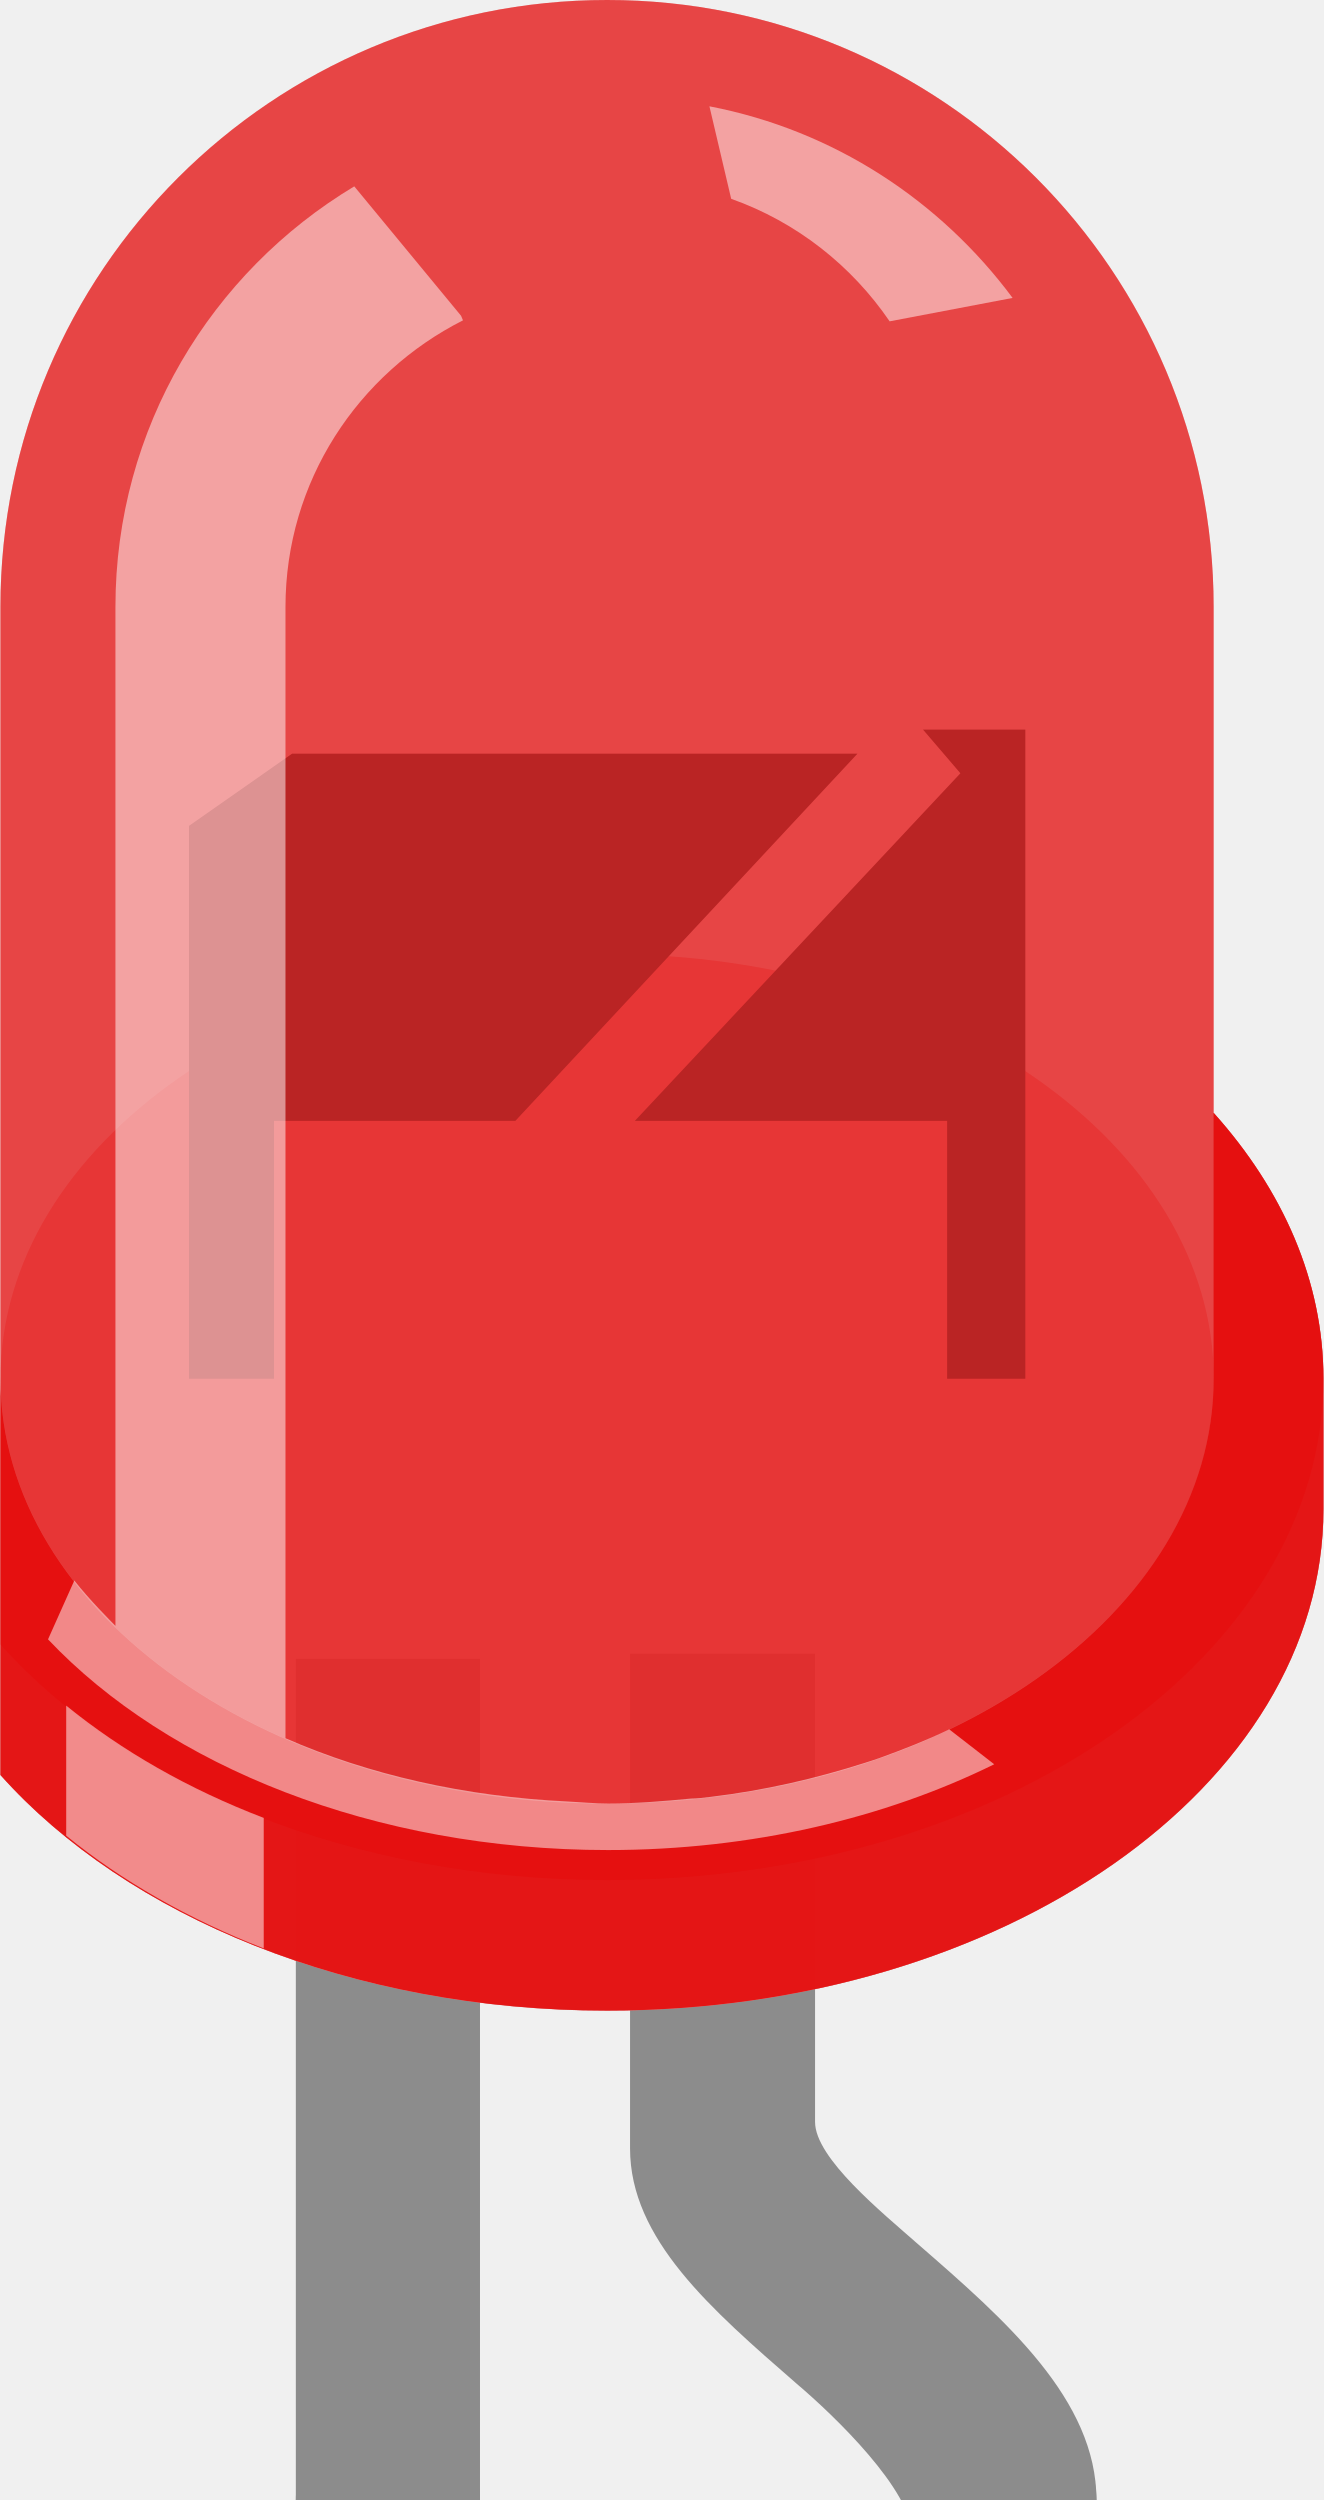
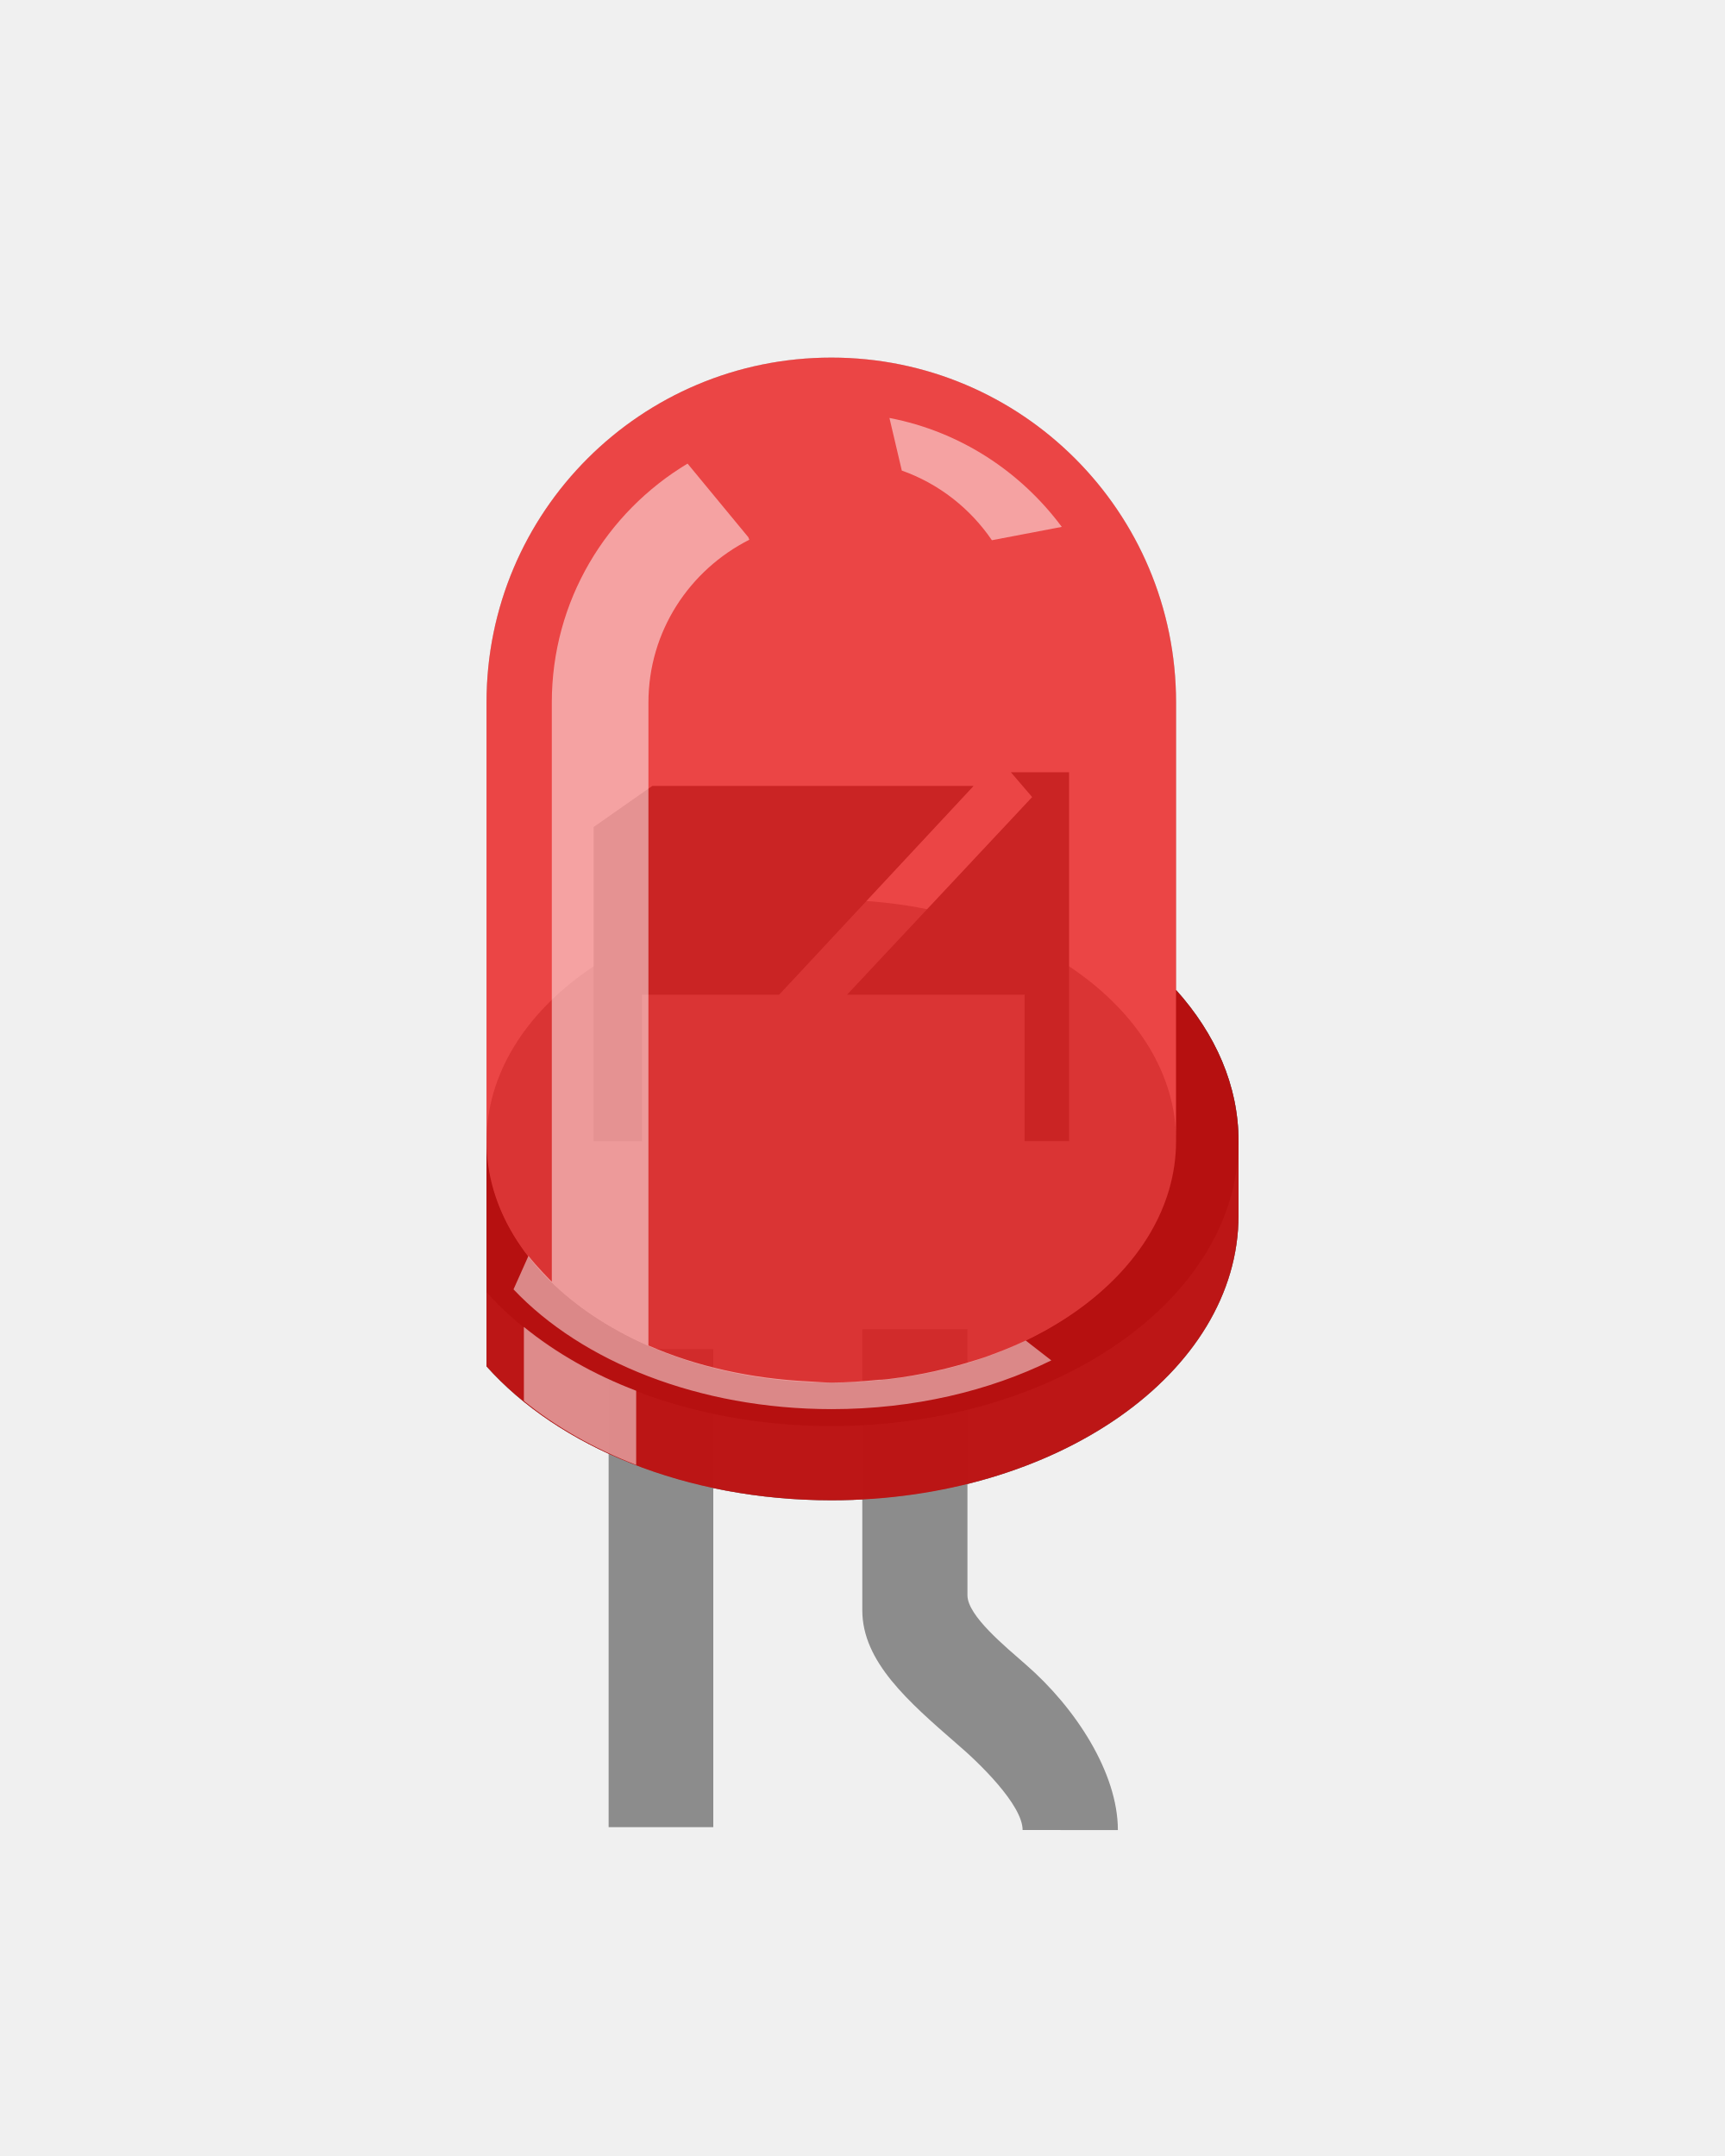
- <svg xmlns="http://www.w3.org/2000/svg" version="1.1" id="Layer_1" x="0px" y="0px" width="0.215in" height="0.406in" viewBox="0 0 21.467 40.565">
-   <g id="breadboard">
-     <rect id="connector0pin" x="4.793" y="35.307" fill="none" width="2.989" height="1" />
-     <rect id="connector1pin" x="14.793" y="35.307" fill="none" width="2.992" height="1" />
-     <line id="connector0leg" stroke-linecap="round" x1="6.287" y1="40.565" x2="6.287" y2="74.754" stroke="#8C8C8C" fill="none" stroke-width="2.988" />
-     <line id="connector1leg" stroke-linecap="round" x1="16.29" y1="40.565" x2="16.29" y2="74.754" stroke="#8C8C8C" fill="none" stroke-width="2.988" />
-     <rect x="4.793" y="26.916" fill="#8C8C8C" width="2.988" height="13.649" />
-     <path fill="#8C8C8C" d="M17.784,40.565c0-1.63-1.479-2.92-2.9-4.155c-0.578-0.51-1.666-1.391-1.666-1.979v-7.598h-3.002v8.028   c0,1.47,1.316,2.609,2.703,3.817c0.617,0.522,1.873,1.736,1.873,2.458" />
-     <g id="g12">
-       <path id="color_path14" opacity="0.3" fill="#E60000" d="M19.685,18.057V9.845    C19.685,4.41,15.285,0,9.844,0C4.41,0,0,4.402,0,9.845v18.957c2.047,2.293,5.69,3.823,9.844,3.823    c6.416,0,11.623-3.636,11.623-8.138v-2.116C21.466,20.784,20.808,19.31,19.685,18.057z" />
-       <path id="path16" opacity="0.5" fill="#E6E6E6" d="M19.685,18.057V9.845    C19.685,4.41,15.285,0,9.844,0C4.41,0,0,4.402,0,9.845v18.957c2.047,2.293,5.69,3.823,9.844,3.823    c6.416,0,11.623-3.636,11.623-8.138v-2.116C21.466,20.784,20.808,19.31,19.685,18.057z" />
-       <path id="path18" opacity="0.9" fill="#D1D1D1" d="M19.685,18.057v4.313    c0,3.804-4.397,6.896-9.841,6.896C4.41,29.266,0,26.184,0,22.37v4.313V28.8c2.047,2.294,5.69,3.823,9.844,3.823    c6.416,0,11.623-3.636,11.623-8.137V22.37C21.466,20.784,20.808,19.31,19.685,18.057z" />
-       <path id="color_path20" opacity="0.7" fill="#E60000" d="M19.685,18.057v4.313    c0,3.804-4.397,6.896-9.841,6.896C4.41,29.266,0,26.184,0,22.37v4.313V28.8c2.047,2.294,5.69,3.823,9.844,3.823    c6.416,0,11.623-3.636,11.623-8.137V22.37C21.466,20.784,20.808,19.31,19.685,18.057z" />
-       <path id="color_path22" opacity="0.25" fill="#E60000" d="M19.685,18.057v4.313c0,3.804-4.397,6.896-9.841,6.896    C4.41,29.266,0,26.184,0,22.37v4.313c2.047,2.292,5.69,3.823,9.844,3.823c6.416,0,11.623-3.636,11.623-8.137    C21.466,20.784,20.808,19.31,19.685,18.057z" />
-       <ellipse id="ellipse24" opacity="0.25" fill="#E6E6E6" cx="9.844" cy="22.37" rx="9.843" ry="6.89" />
-       <ellipse id="color_ellipse26" opacity="0.25" fill="#E60000" cx="9.844" cy="22.37" rx="9.843" ry="6.89" />
-       <polygon id="polygon28" fill="#666666" points="3.06,13.4 3.06,22.371 4.439,22.371 4.439,18.187 8.355,18.187 13.906,12.229     4.732,12.229 " />
-       <polygon id="polygon30" fill="#666666" points="14.97,11.839 15.576,12.547 10.294,18.187 15.361,18.187 15.361,22.371     16.63,22.371 16.63,11.839 " />
-       <path id="color_path32" opacity="0.65" fill="#E60000" d="M19.685,18.057V9.845    C19.685,4.41,15.285,0,9.844,0C4.41,0,0,4.402,0,9.845v18.957c2.047,2.293,5.69,3.823,9.844,3.823    c6.416,0,11.623-3.636,11.623-8.138v-2.116C21.466,20.784,20.808,19.31,19.685,18.057z" />
-       <path id="path34" opacity="0.5" fill="#FFFFFF" d="M14.428,5.214l1.995-0.38    c-1.169-1.572-2.892-2.719-4.919-3.109l0.353,1.501C12.918,3.602,13.811,4.31,14.428,5.214z" />
-       <path id="path36" opacity="0.5" fill="#FFFFFF" d="M1.067,27.675v2.111    c0.901,0.735,1.991,1.356,3.205,1.829v-2.118C3.052,29.03,1.971,28.411,1.067,27.675z" />
-       <path id="path38" opacity="0.5" fill="#FFFFFF" d="M15.379,28.069    c-0.355,0.17-0.736,0.319-1.119,0.458c-0.081,0.027-0.163,0.056-0.247,0.081c-0.783,0.249-1.613,0.443-2.493,0.548    c-0.104,0.013-0.21,0.026-0.312,0.027c-0.445,0.042-0.894,0.081-1.348,0.081c-0.206,0-0.427-0.021-0.655-0.033    c-1.667-0.079-3.237-0.437-4.58-1.027V16.552V9.85c0-2.043,1.178-3.791,2.88-4.652L7.474,5.124l-1.733-2.1    c-2.319,1.393-3.875,3.92-3.875,6.822v16.535c-0.069-0.069-0.428-0.429-0.667-0.736l-0.427,0.955    c1.946,2.058,5.29,3.419,9.087,3.419c2.333,0,4.496-0.519,6.266-1.392l-0.732-0.568C15.379,28.069,15.379,28.069,15.379,28.069z" />
-     </g>
+ <svg xmlns="http://www.w3.org/2000/svg" width="40" height="50" version="1.2" viewBox="-10 -5 35.456 39.618" transform="scale(1 1)">
+   <style>
+ .led-container { display: flex; flex-direction: column; width: 40px; }
+ .led-label { font-size: 10px; text-align: center; color: gray; position: relative; line-height: 1; top: -8px; }</style>
+   <filter id="light1" x="-0.8" y="-0.8" height="2.2" width="2.8">
+     <feGaussianBlur stdDeviation="2" />
+   </filter>
+   <filter id="light2" x="-0.8" y="-0.8" height="2.2" width="2.8">
+     <feGaussianBlur stdDeviation="4" />
+   </filter>
+   <rect x="2.51" y="20.382" width="2.151" height="9.827" fill="#8c8c8c" />
+   <path d="m12.977 30.269c0-1.174-0.868-2.513-1.892-3.402-0.416-0.367-1.2-1.002-1.2-1.425v-5.471h-2.161v5.78c0 1.058 0.948 1.879 1.946 2.748 0.444 0.376 1.349 1.25 1.349 1.769" fill="#8c8c8c" />
+   <path d="m14.173 13.001v-5.913c0-3.913-3.168-7.088-7.085-7.088-3.913 0-7.088 3.169-7.088 7.088v13.649c1.474 1.651 4.097 2.753 7.088 2.753 4.62 0 8.369-2.618 8.369-5.859v-1.524c-7.4e-4 -1.143-0.474-2.204-1.283-3.106z" opacity=".3" />
+   <path d="m14.173 13.001v-5.913c0-3.913-3.168-7.088-7.085-7.088-3.913 0-7.088 3.169-7.088 7.088v13.649c1.474 1.651 4.097 2.753 7.088 2.753 4.62 0 8.369-2.618 8.369-5.859v-1.524c-7.4e-4 -1.143-0.474-2.204-1.283-3.106z" fill="#e6e6e6" opacity=".5" />
+   <path d="m14.173 13.001v3.105c0 2.739-3.166 4.965-7.085 4.965-3.913 2e-5 -7.088-2.219-7.088-4.965v4.63c1.474 1.652 4.097 2.753 7.088 2.753 4.62 0 8.369-2.618 8.369-5.859l-4e-5 -1.524c-7e-4 -1.142-0.474-2.203-1.283-3.105z" fill="#d1d1d1" opacity=".9" />
+   <g>
+     <path d="m14.173 13.001v3.105c0 2.739-3.166 4.965-7.085 4.965-3.913 2e-5 -7.088-2.219-7.088-4.965v4.63c1.474 1.652 4.097 2.753 7.088 2.753 4.62 0 8.369-2.618 8.369-5.859l-4e-5 -1.524c-7e-4 -1.142-0.474-2.203-1.283-3.105z" opacity=".7" />
+     <path d="m14.173 13.001v3.105c0 2.739-3.166 4.965-7.085 4.965-3.913 2e-5 -7.088-2.219-7.088-4.965v3.105c1.474 1.65 4.097 2.753 7.088 2.753 4.62 0 8.369-2.618 8.369-5.859-7.4e-4 -1.141-0.474-2.203-1.283-3.105z" opacity=".25" />
+     <ellipse cx="7.088" cy="16.106" rx="7.087" ry="4.961" opacity=".25" />
+   </g>
+   <polygon points="2.203 16.107 3.196 16.107 3.196 13.095 6.016 13.095 10.012 8.805 3.407 8.805 2.203 9.648" fill="#666666" />
+   <polygon points="11.215 9.034 7.412 13.095 11.06 13.095 11.06 16.107 11.974 16.107 11.974 8.524 10.778 8.524" fill="#666666" />
+   <path d="m14.173 13.001v-5.913c0-3.913-3.168-7.088-7.085-7.088-3.913 0-7.088 3.169-7.088 7.088v13.649c1.474 1.651 4.097 2.753 7.088 2.753 4.62 0 8.369-2.618 8.369-5.859v-1.524c-7.4e-4 -1.143-0.474-2.204-1.283-3.106z" opacity=".65" fill="red" />
+   <g fill="#ffffff">
+     <path d="m10.388 3.754 1.436-0.274c-0.842-1.132-2.082-1.958-3.542-2.239l0.254 1.081c0.764 0.271 1.407 0.78 1.851 1.431z" opacity=".5" />
+     <path d="m0.768 19.926v1.52c0.649 0.529 1.433 0.976 2.308 1.317v-1.525c-0.878-0.336-1.657-0.782-2.308-1.312z" opacity=".5" />
+     <path d="m11.073 20.21c-0.256 0.122-0.53 0.23-0.806 0.33-0.058 0.019-0.117 0.04-0.178 0.058-0.564 0.179-1.161 0.319-1.795 0.395-0.075 0.009-0.151 0.019-0.225 0.019-0.32 0.03-0.644 0.058-0.971 0.058-0.148 0-0.307-0.015-0.472-0.024-1.2-0.057-2.331-0.315-3.298-0.739l-2e-5 -8.389v-4.825c0-1.471 0.848-2.729 2.074-3.349l-0.022-0.053-1.248-1.512c-1.67 1.003-2.79 2.822-2.79 4.912v11.905c-0.05-0.05-0.308-0.309-0.48-0.53l-0.307 0.688c1.401 1.482 3.809 2.462 6.543 2.462 1.68 0 3.237-0.374 4.511-1.002l-0.527-0.409-0.01 0.007z" opacity=".5" />
+   </g>
+   <g class="light" style="display: none">
+     <ellipse cx="8" cy="10" rx="10" ry="10" filter="url(#light2)" fill="#ff8080" style="opacity: 1" />
+     <ellipse cx="8" cy="10" rx="2" ry="2" fill="white" filter="url(#light1)" />
+     <ellipse cx="8" cy="10" rx="3" ry="3" fill="white" filter="url(#light1)" style="opacity: 1" />
  </g>
</svg>
